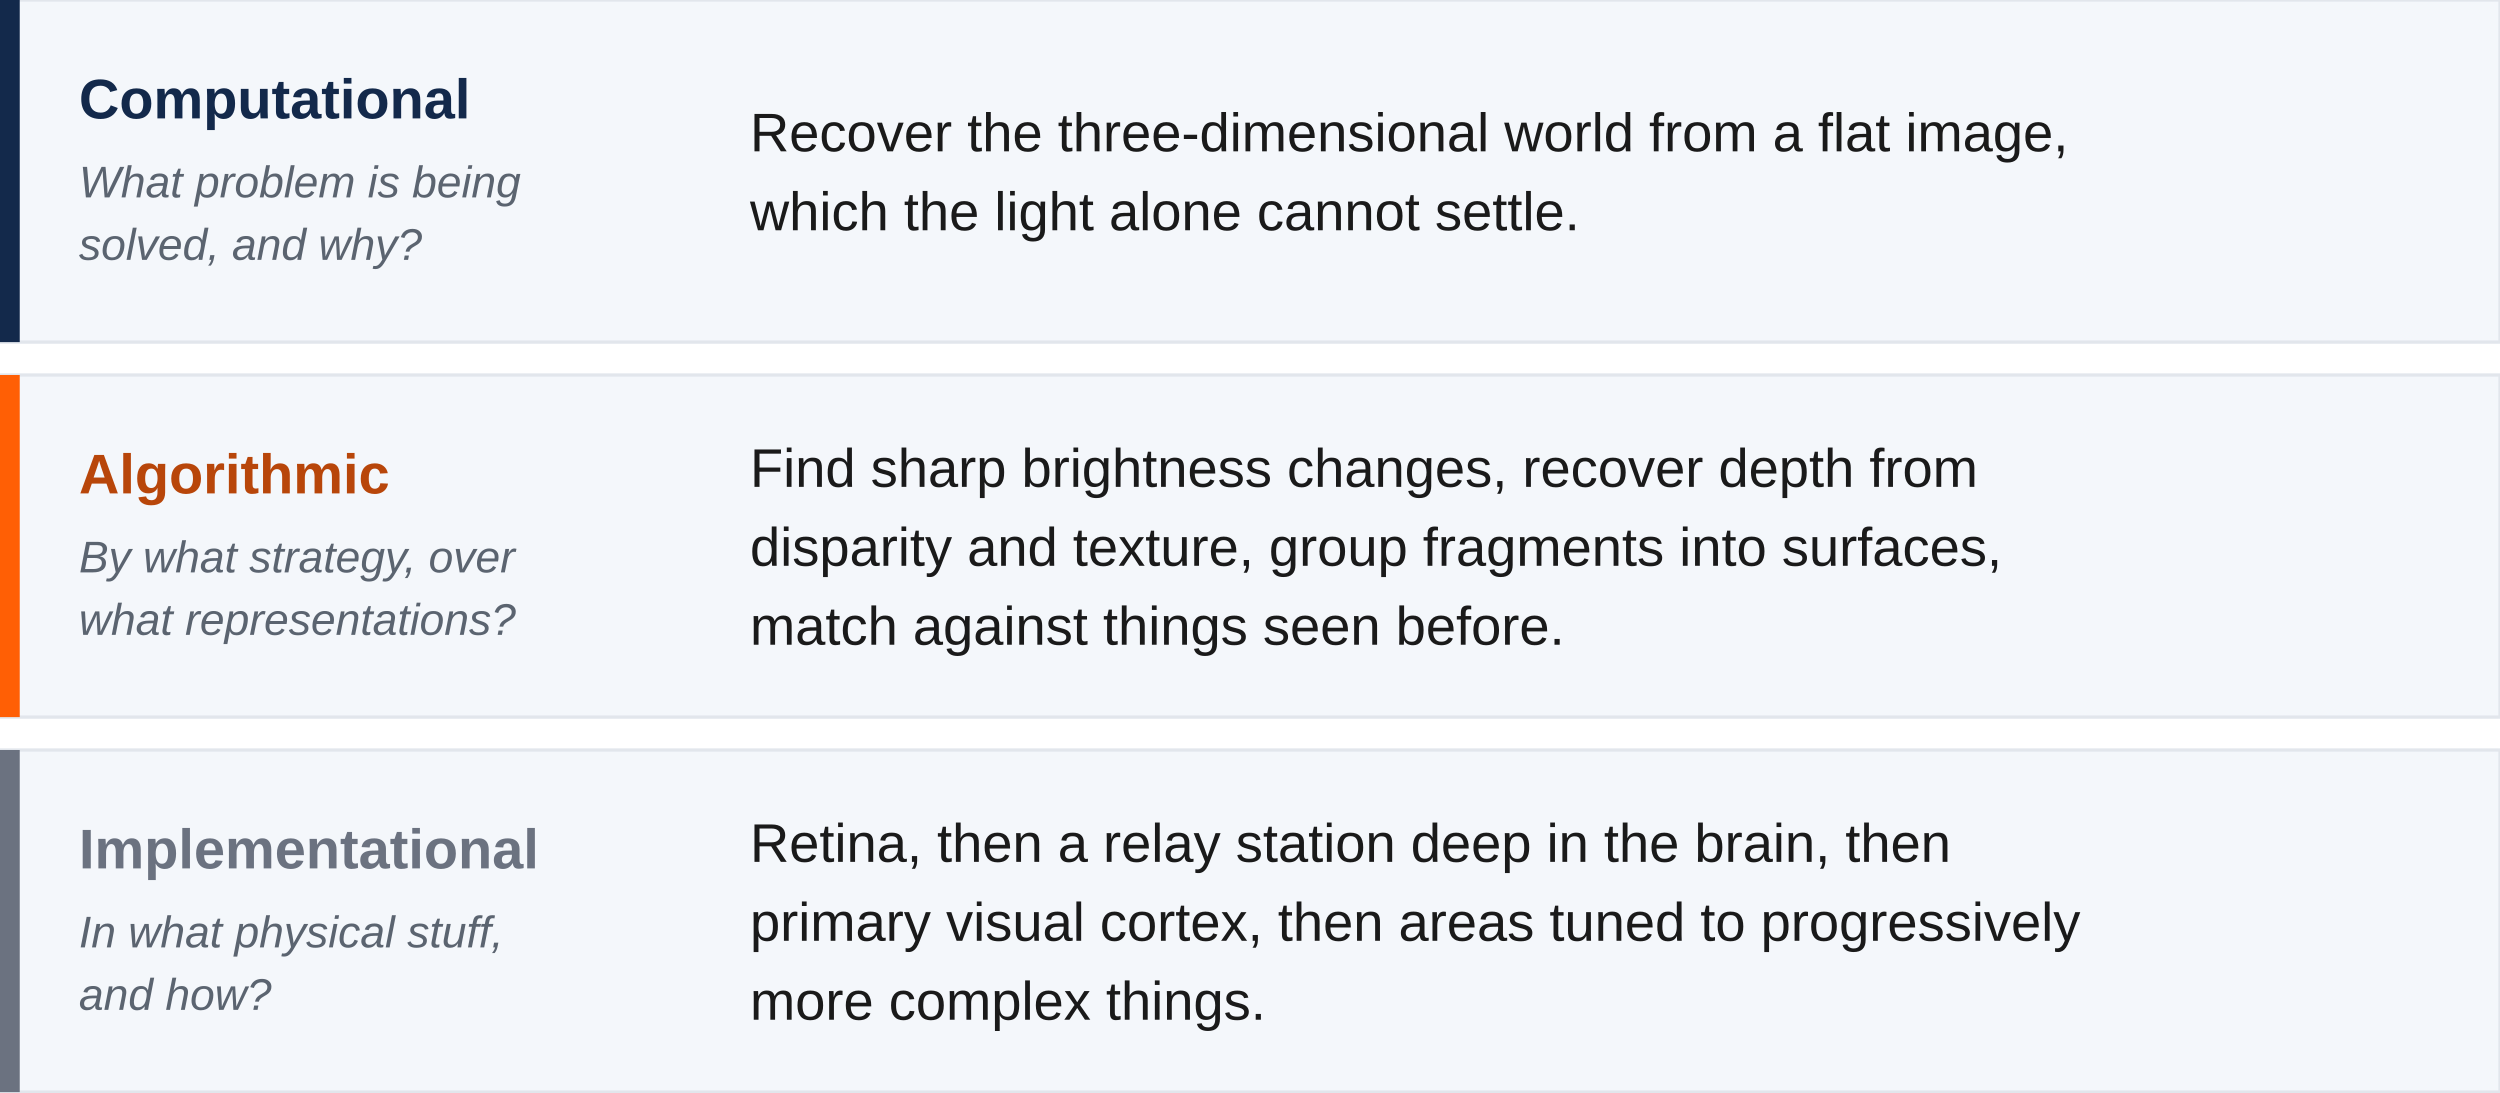
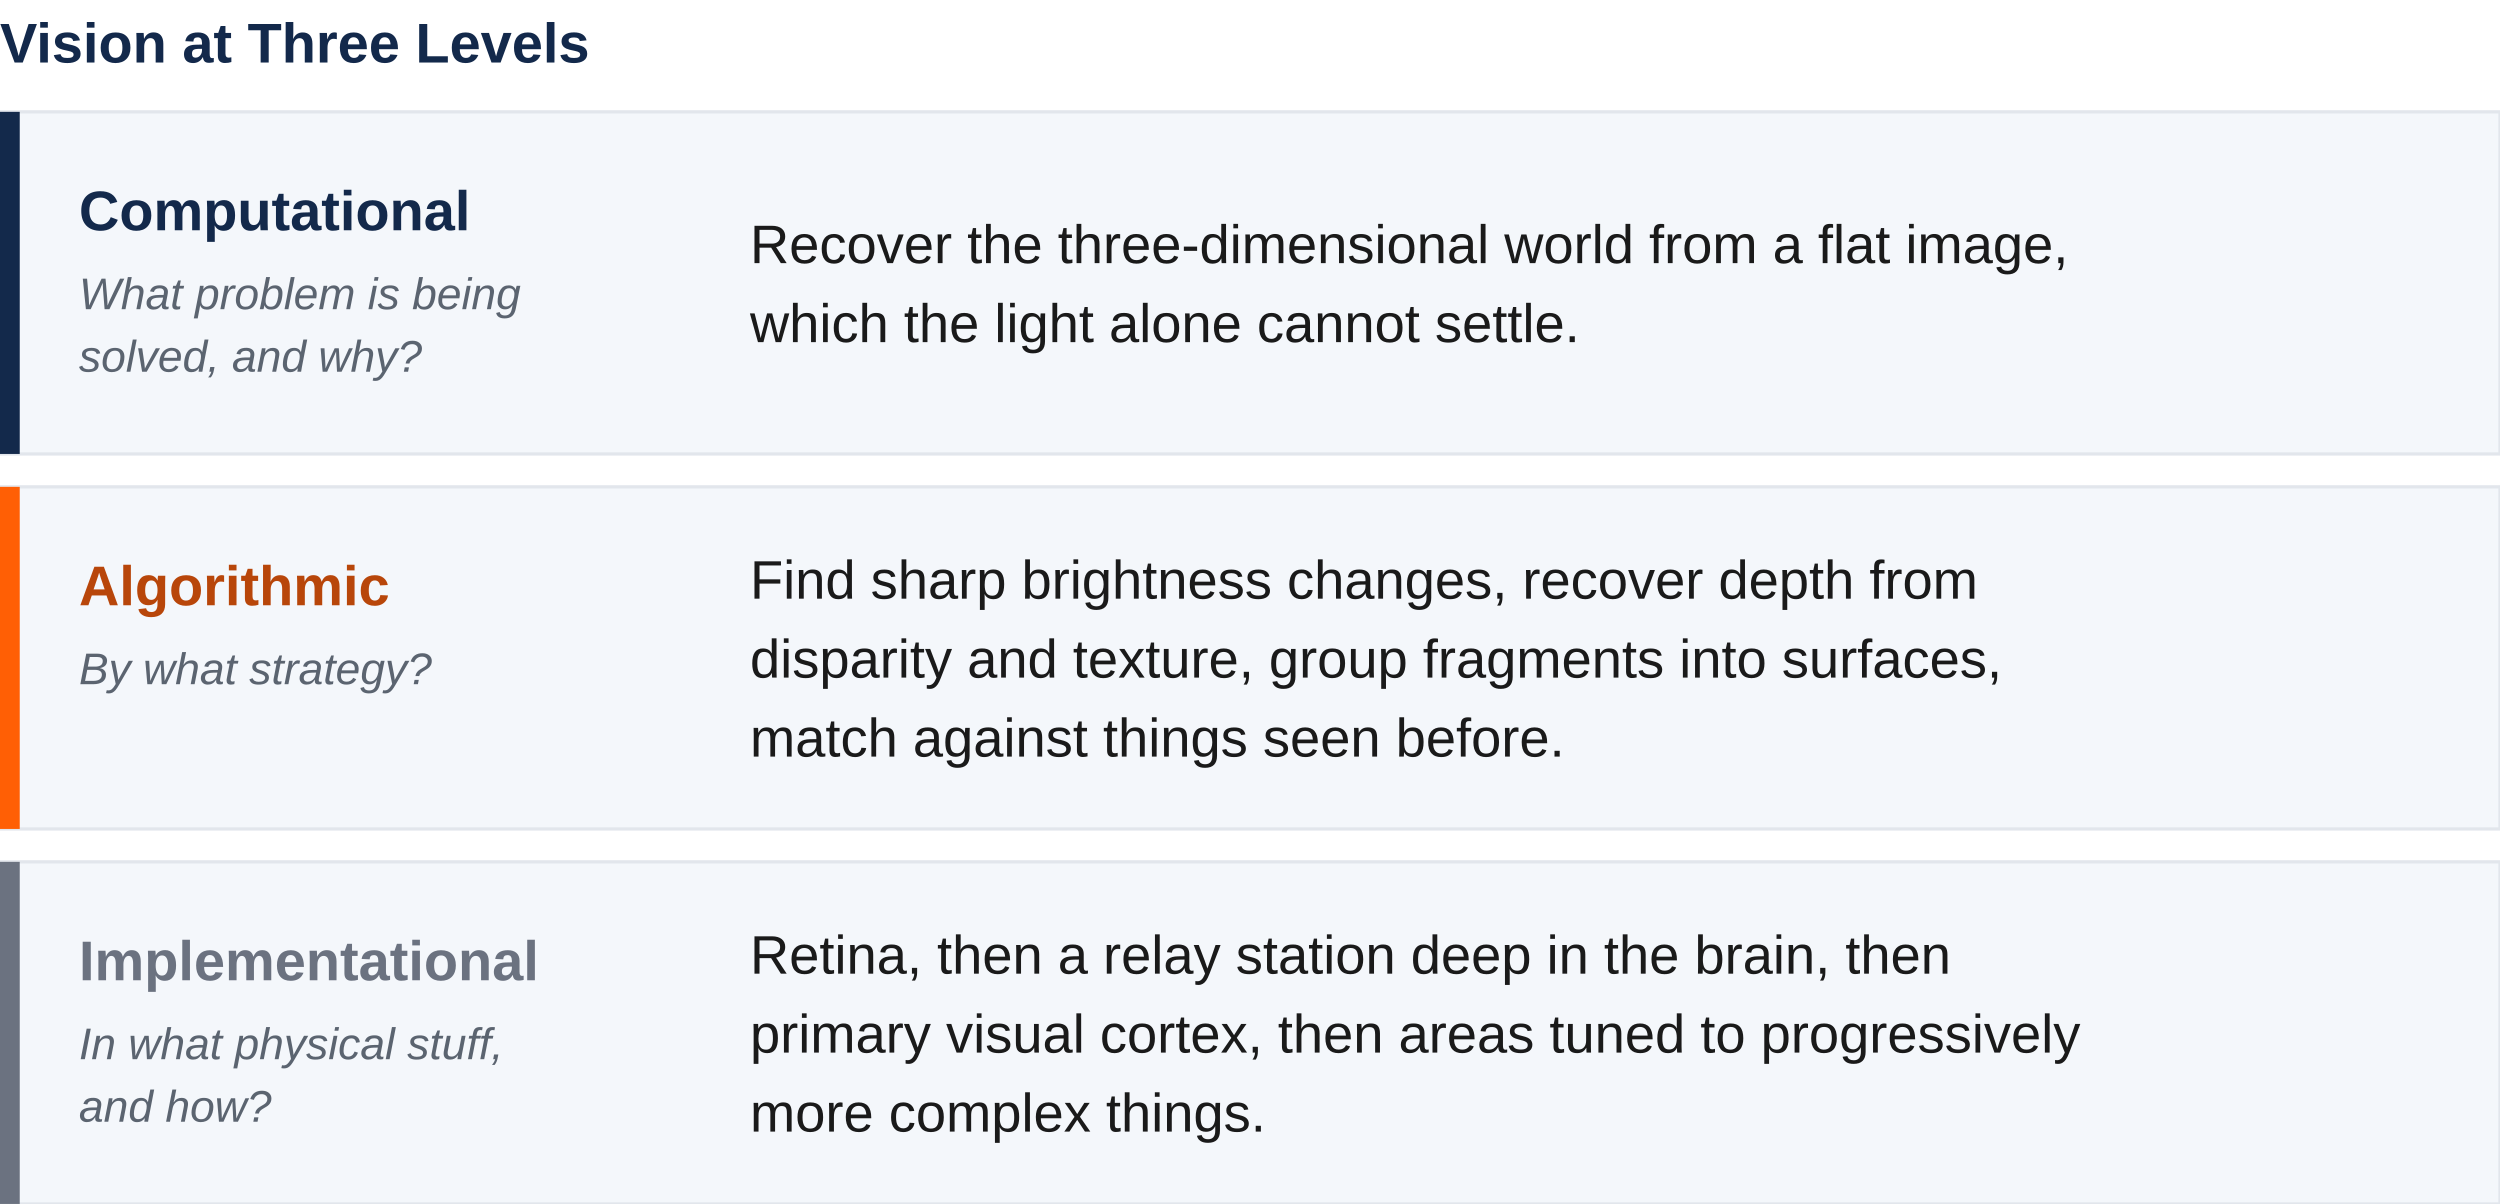
- <svg xmlns="http://www.w3.org/2000/svg" viewBox="0 0 760 332" width="760" height="332" font-family="Cambria, Calibri, Arial, sans-serif" role="img">
-   <rect x="0" y="0" width="760" height="104" fill="#f4f7fb" stroke="#e2e6ec" stroke-width="1" />
-   <rect x="0" y="0" width="6" height="104" fill="#13294B" />
-   <text x="24" y="36" font-size="17" font-weight="bold" fill="#13294B">Computational</text>
-   <text x="24" y="60" font-size="13.5" fill="#5b6470" font-style="italic">What problem is being</text>
-   <text x="24" y="79" font-size="13.5" fill="#5b6470" font-style="italic">solved, and why?</text>
-   <text x="228" y="46.0" font-size="16.5" fill="#1a1a1a">Recover the three-dimensional world from a flat image,</text>
-   <text x="228" y="70.0" font-size="16.5" fill="#1a1a1a">which the light alone cannot settle.</text>
-   <rect x="0" y="114" width="760" height="104" fill="#f4f7fb" stroke="#e2e6ec" stroke-width="1" />
-   <rect x="0" y="114" width="6" height="104" fill="#FF5F05" />
-   <text x="24" y="150" font-size="17" font-weight="bold" fill="#b8460a">Algorithmic</text>
-   <text x="24" y="174" font-size="13.5" fill="#5b6470" font-style="italic">By what strategy, over</text>
-   <text x="24" y="193" font-size="13.5" fill="#5b6470" font-style="italic">what representations?</text>
-   <text x="228" y="148.0" font-size="16.5" fill="#1a1a1a">Find sharp brightness changes, recover depth from</text>
-   <text x="228" y="172.0" font-size="16.5" fill="#1a1a1a">disparity and texture, group fragments into surfaces,</text>
-   <text x="228" y="196.0" font-size="16.5" fill="#1a1a1a">match against things seen before.</text>
-   <rect x="0" y="228" width="760" height="104" fill="#f4f7fb" stroke="#e2e6ec" stroke-width="1" />
-   <rect x="0" y="228" width="6" height="104" fill="#6B7280" />
-   <text x="24" y="264" font-size="17" font-weight="bold" fill="#6B7280">Implementational</text>
-   <text x="24" y="288" font-size="13.5" fill="#5b6470" font-style="italic">In what physical stuff,</text>
-   <text x="24" y="307" font-size="13.5" fill="#5b6470" font-style="italic">and how?</text>
-   <text x="228" y="262.0" font-size="16.5" fill="#1a1a1a">Retina, then a relay station deep in the brain, then</text>
-   <text x="228" y="286.0" font-size="16.5" fill="#1a1a1a">primary visual cortex, then areas tuned to progressively</text>
-   <text x="228" y="310.0" font-size="16.5" fill="#1a1a1a">more complex things.</text>
+ <svg xmlns="http://www.w3.org/2000/svg" viewBox="0 0 760 366" width="760" height="366" font-family="Cambria, Calibri, Arial, sans-serif" role="img">
+   <text x="0" y="19" font-size="17" font-weight="bold" fill="#13294B">Vision at Three Levels</text>
+   <rect x="0" y="34" width="760" height="104" fill="#f4f7fb" stroke="#e2e6ec" stroke-width="1" />
+   <rect x="0" y="34" width="6" height="104" fill="#13294B" />
+   <text x="24" y="70" font-size="17" font-weight="bold" fill="#13294B">Computational</text>
+   <text x="24" y="94" font-size="13.5" fill="#5b6470" font-style="italic">What problem is being</text>
+   <text x="24" y="113" font-size="13.5" fill="#5b6470" font-style="italic">solved, and why?</text>
+   <text x="228" y="80.0" font-size="16.5" fill="#1a1a1a">Recover the three-dimensional world from a flat image,</text>
+   <text x="228" y="104.0" font-size="16.5" fill="#1a1a1a">which the light alone cannot settle.</text>
+   <rect x="0" y="148" width="760" height="104" fill="#f4f7fb" stroke="#e2e6ec" stroke-width="1" />
+   <rect x="0" y="148" width="6" height="104" fill="#FF5F05" />
+   <text x="24" y="184" font-size="17" font-weight="bold" fill="#b8460a">Algorithmic</text>
+   <text x="24" y="208" font-size="13.5" fill="#5b6470" font-style="italic">By what strategy?</text>
+   <text x="228" y="182.0" font-size="16.5" fill="#1a1a1a">Find sharp brightness changes, recover depth from</text>
+   <text x="228" y="206.0" font-size="16.5" fill="#1a1a1a">disparity and texture, group fragments into surfaces,</text>
+   <text x="228" y="230.0" font-size="16.5" fill="#1a1a1a">match against things seen before.</text>
+   <rect x="0" y="262" width="760" height="104" fill="#f4f7fb" stroke="#e2e6ec" stroke-width="1" />
+   <rect x="0" y="262" width="6" height="104" fill="#6B7280" />
+   <text x="24" y="298" font-size="17" font-weight="bold" fill="#6B7280">Implementational</text>
+   <text x="24" y="322" font-size="13.5" fill="#5b6470" font-style="italic">In what physical stuff,</text>
+   <text x="24" y="341" font-size="13.5" fill="#5b6470" font-style="italic">and how?</text>
+   <text x="228" y="296.0" font-size="16.5" fill="#1a1a1a">Retina, then a relay station deep in the brain, then</text>
+   <text x="228" y="320.0" font-size="16.5" fill="#1a1a1a">primary visual cortex, then areas tuned to progressively</text>
+   <text x="228" y="344.0" font-size="16.5" fill="#1a1a1a">more complex things.</text>
</svg>
